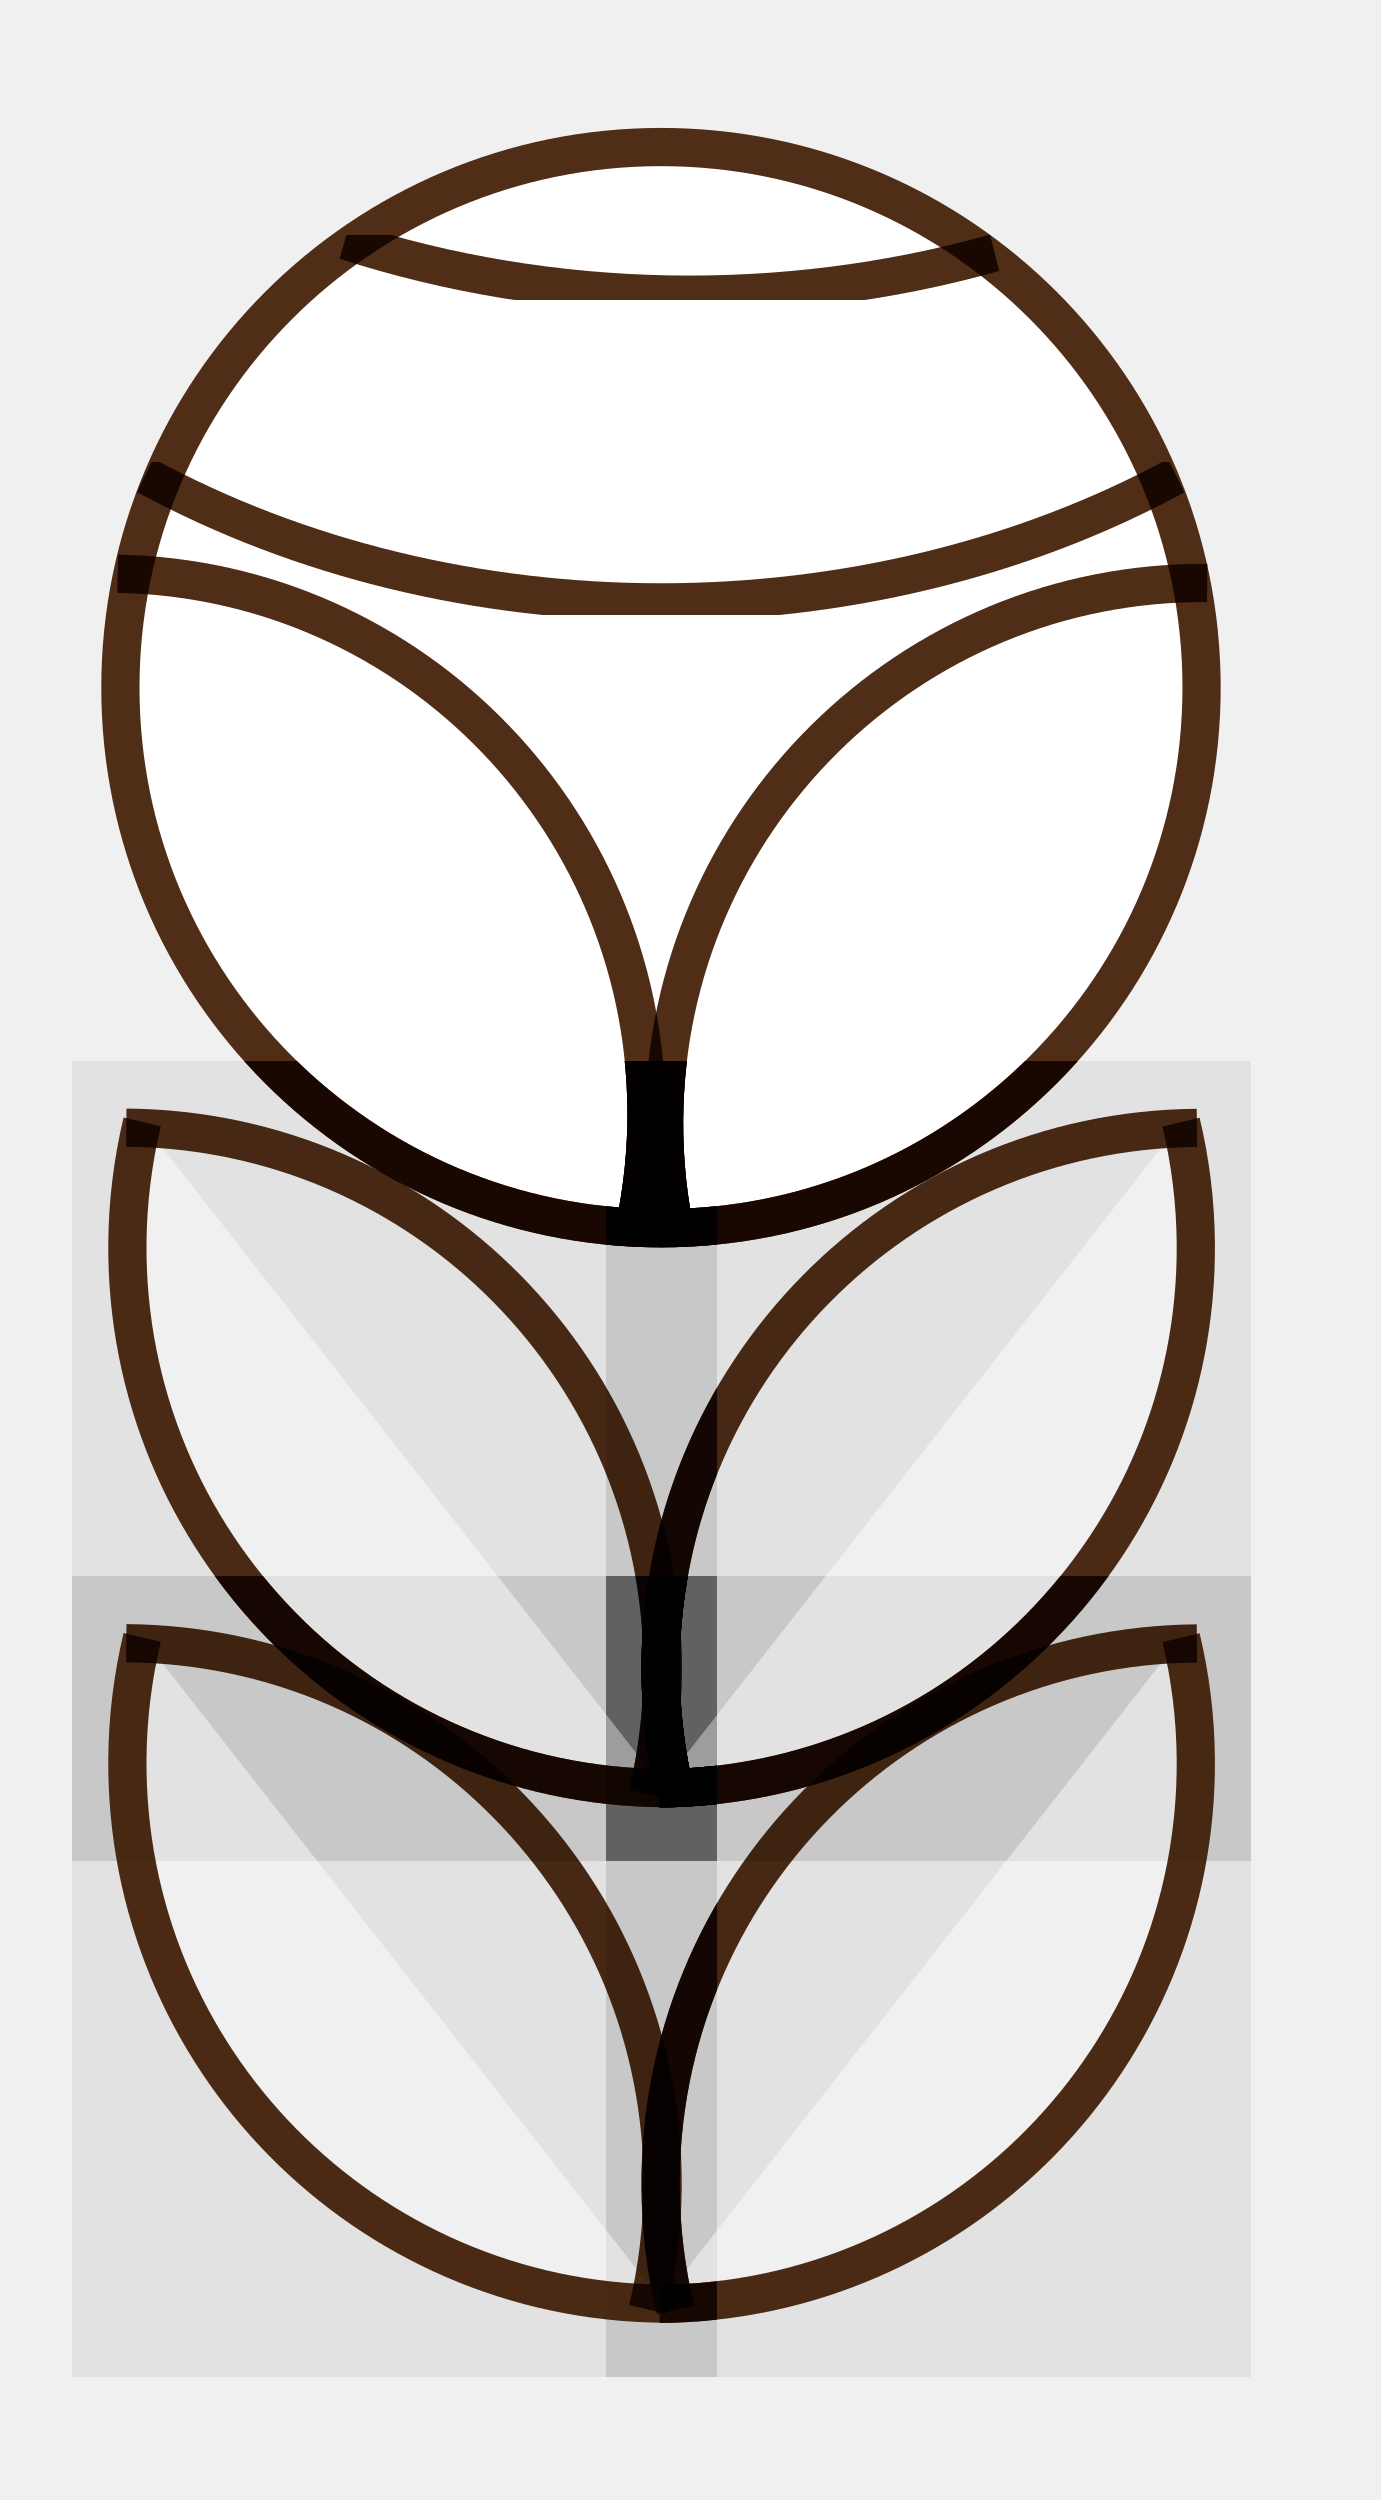
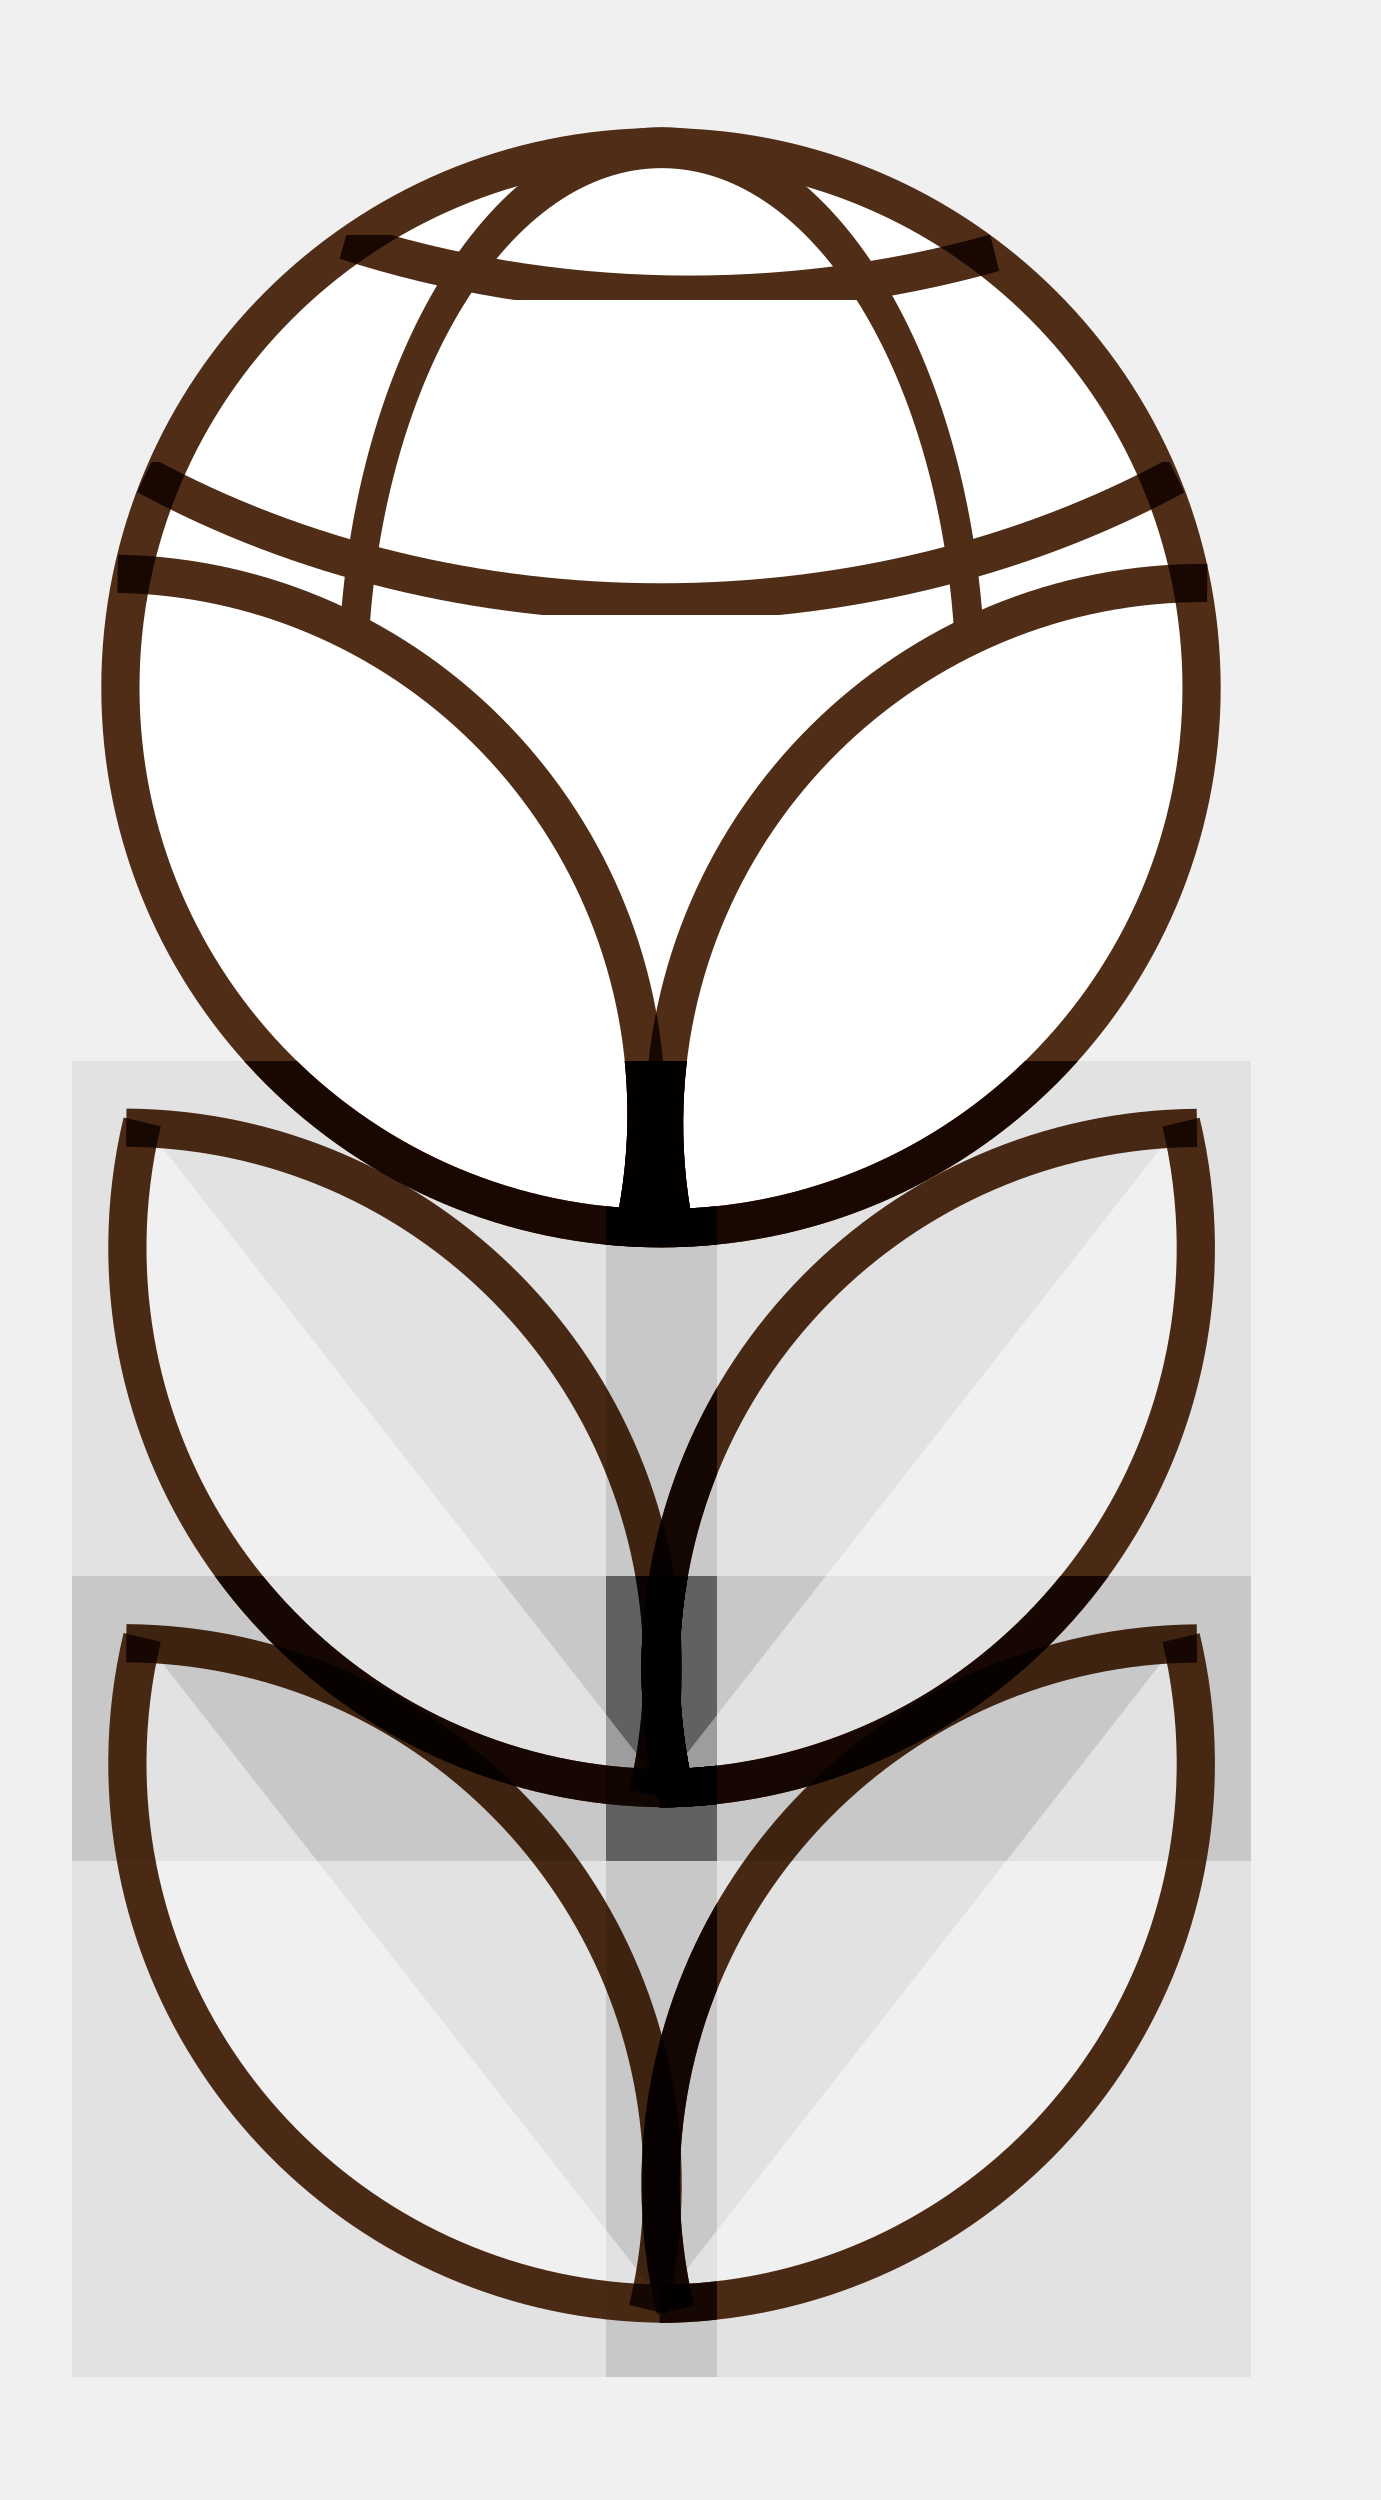
<svg xmlns="http://www.w3.org/2000/svg" width="370" height="670" id="svg2" version="1.1" style="enable-background:new">
  <defs id="defs4">
    <filter id="filter3814" color-interpolation-filters="sRGB">
      <feBlend mode="multiply" in2="BackgroundImage" id="feBlend3816" />
    </filter>
    <filter color-interpolation-filters="sRGB" id="filter3814-0">
      <feBlend mode="multiply" in2="BackgroundImage" id="feBlend3816-2" />
-     </filter>
-     <filter color-interpolation-filters="sRGB" id="filter3814-6">
-       <feBlend mode="multiply" in2="BackgroundImage" id="feBlend3816-20" />
-     </filter>
-     <filter color-interpolation-filters="sRGB" id="filter3814-6-7">
-       <feBlend mode="multiply" in2="BackgroundImage" id="feBlend3816-20-4" />
-     </filter>
-     <filter color-interpolation-filters="sRGB" id="filter3814-65">
-       <feBlend mode="multiply" in2="BackgroundImage" id="feBlend3816-5" />
    </filter>
    <filter color-interpolation-filters="sRGB" id="filter3814-7">
      <feBlend mode="multiply" in2="BackgroundImage" id="feBlend3816-6" />
    </filter>
    <filter color-interpolation-filters="sRGB" id="filter3814-5">
      <feBlend mode="multiply" in2="BackgroundImage" id="feBlend3816-7" />
    </filter>
    <filter color-interpolation-filters="sRGB" id="filter3814-7-1">
      <feBlend mode="multiply" in2="BackgroundImage" id="feBlend3816-6-7" />
    </filter>
  </defs>
  <g id="layer1" style="display:inline" transform="translate(0,-382.3622)">
    <g id="g3263" transform="translate(-172.8571,264.2857)">
      <path transform="matrix(1.02439,0,0,1.02439,32.43902,-264.9357)" d="m 451.429,553.791 c 0,78.109 -63.32,141.429 -141.429,141.429 -78.109,0 -141.429,-63.32 -141.429,-141.429 0,-78.109 63.32,-141.429 141.429,-141.429 78.109,0 141.429,63.32 141.429,141.429 z" id="path2999" style="fill:#ffffff;stroke:#502d16;stroke-width:10;stroke-miterlimit:4;stroke-dasharray:none" />
      <path transform="matrix(1.021418,0,0,-1.024602,178.6606,986.6387)" d="m 311.067,695.215 c -78.107,0.589 -141.902,-62.251 -142.492,-140.357 -0.081,-10.69 1.051,-21.354 3.373,-31.789" id="path2999-1-4-6" style="fill:#ffffff;stroke:#502d16;stroke-width:10;stroke-miterlimit:4;stroke-dasharray:none;filter:url(#filter3814-0)" />
      <path transform="matrix(0.9531294,0,0,1.01158,15.04312,-59.64852)" d="m 496.293,301.703 c -87.449,44.722 -202.503,44.686 -289.904,-0.089" id="path3796" style="fill:#ffffff;stroke:#502d16;stroke-width:10;stroke-miterlimit:4;stroke-dasharray:none;display:inline;filter:url(#filter3814)" />
      <path transform="matrix(0.9531294,0,0,1.01158,22.69959,-142.1117)" d="m 437.204,324.173 c -59.379,15.758 -124.405,14.622 -182.742,-3.191" id="path3796-8" style="fill:#ffffff;stroke:#502d16;stroke-width:10;stroke-miterlimit:4;stroke-dasharray:none;display:inline;filter:url(#filter3814)" />
      <path id="path3874" d="m 350,157.208 0,290.307" style="fill:none;stroke:#000000;stroke-width:9.925px;stroke-linecap:butt;stroke-linejoin:miter;stroke-opacity:1;display:inline;filter:url(#filter3814)" />
      <path transform="matrix(-1.021418,0,0,-1.024599,518.2953,984.1351)" d="m 307.316,695.194 c -78.095,-1.482 -140.202,-65.992 -138.72,-144.087 0.193,-10.172 1.483,-20.293 3.848,-30.188" id="path2999-1-4" style="fill:#ffffff;stroke:#502d16;stroke-width:10;stroke-miterlimit:4;stroke-dasharray:none;display:inline;filter:url(#filter3814)" />
      <g transform="translate(-0.9999966,1.000018)" id="g3095" style="display:inline;filter:url(#filter3814)">
        <path style="fill:#ffffff;stroke:#502d16;stroke-width:10;stroke-miterlimit:4;stroke-dasharray:none" id="path2999-1" d="m 308.881,695.215 c -78.106,-0.618 -140.923,-64.436 -140.305,-142.543 0.085,-10.696 1.382,-21.349 3.869,-31.753" transform="matrix(-1.02439,0,0,1.02439,667.0216,-115.8132)" />
        <path style="fill:#ffffff;stroke:#502d16;stroke-width:10;stroke-miterlimit:4;stroke-dasharray:none;filter:url(#filter3814)" id="path2999-1-8" d="m 308.881,695.215 c -78.106,-0.618 -140.923,-64.436 -140.305,-142.543 0.085,-10.696 1.382,-21.349 3.869,-31.753" transform="matrix(1.02439,0,0,-1.02439,178.2123,1131.525)" />
      </g>
      <g transform="translate(-0.9997572,139.1633)" id="g3095-5" style="display:inline;filter:url(#filter3814-7)">
        <path style="fill:#ffffff;stroke:#502d16;stroke-width:10;stroke-miterlimit:4;stroke-dasharray:none" id="path2999-1-2" d="m 308.881,695.215 c -78.106,-0.618 -140.923,-64.436 -140.305,-142.543 0.085,-10.696 1.382,-21.349 3.869,-31.753" transform="matrix(-1.02439,0,0,1.02439,667.0216,-115.8132)" />
        <path style="fill:#ffffff;stroke:#502d16;stroke-width:10;stroke-miterlimit:4;stroke-dasharray:none;filter:url(#filter3814-7)" id="path2999-1-8-8" d="m 308.881,695.215 c -78.106,-0.618 -140.923,-64.436 -140.305,-142.543 0.085,-10.696 1.382,-21.349 3.869,-31.753" transform="matrix(1.02439,0,0,-1.02439,178.2123,1131.525)" />
      </g>
      <g transform="matrix(-1,0,0,1,701.3327,0.9388157)" id="g3095-4" style="display:inline;filter:url(#filter3814-5)">
        <path style="fill:#ffffff;stroke:#502d16;stroke-width:10;stroke-miterlimit:4;stroke-dasharray:none" id="path2999-1-3" d="m 308.881,695.215 c -78.106,-0.618 -140.923,-64.436 -140.305,-142.543 0.085,-10.696 1.382,-21.349 3.869,-31.753" transform="matrix(-1.02439,0,0,1.02439,667.0216,-115.8132)" />
        <path style="fill:#ffffff;stroke:#502d16;stroke-width:10;stroke-miterlimit:4;stroke-dasharray:none;filter:url(#filter3814-5)" id="path2999-1-8-1" d="m 308.881,695.215 c -78.106,-0.618 -140.923,-64.436 -140.305,-142.543 0.085,-10.696 1.382,-21.349 3.869,-31.753" transform="matrix(1.02439,0,0,-1.02439,178.2123,1131.525)" />
      </g>
      <g transform="matrix(-1,0,0,1,701.3325,139.1021)" id="g3095-5-3" style="display:inline;filter:url(#filter3814-7-1)">
        <path style="fill:#ffffff;stroke:#502d16;stroke-width:10;stroke-miterlimit:4;stroke-dasharray:none" id="path2999-1-2-5" d="m 308.881,695.215 c -78.106,-0.618 -140.923,-64.436 -140.305,-142.543 0.085,-10.696 1.382,-21.349 3.869,-31.753" transform="matrix(-1.02439,0,0,1.02439,667.0216,-115.8132)" />
        <path style="fill:#ffffff;stroke:#502d16;stroke-width:10;stroke-miterlimit:4;stroke-dasharray:none;filter:url(#filter3814-7-1)" id="path2999-1-8-8-1" d="m 308.881,695.215 c -78.106,-0.618 -140.923,-64.436 -140.305,-142.543 0.085,-10.696 1.382,-21.349 3.869,-31.753" transform="matrix(1.02439,0,0,-1.02439,178.2123,1131.525)" />
      </g>
    </g>
+     <path style="fill:none;stroke:#502d16;stroke-width:16.467;stroke-miterlimit:4;stroke-dasharray:none" id="path3019" d="m 174.388,240.012 a 173.241,219.203 0 0 1 345.289,1.391" transform="matrix(0.478223,0,0,0.6674243,11.39546,395.4557)" />
  </g>
</svg>
